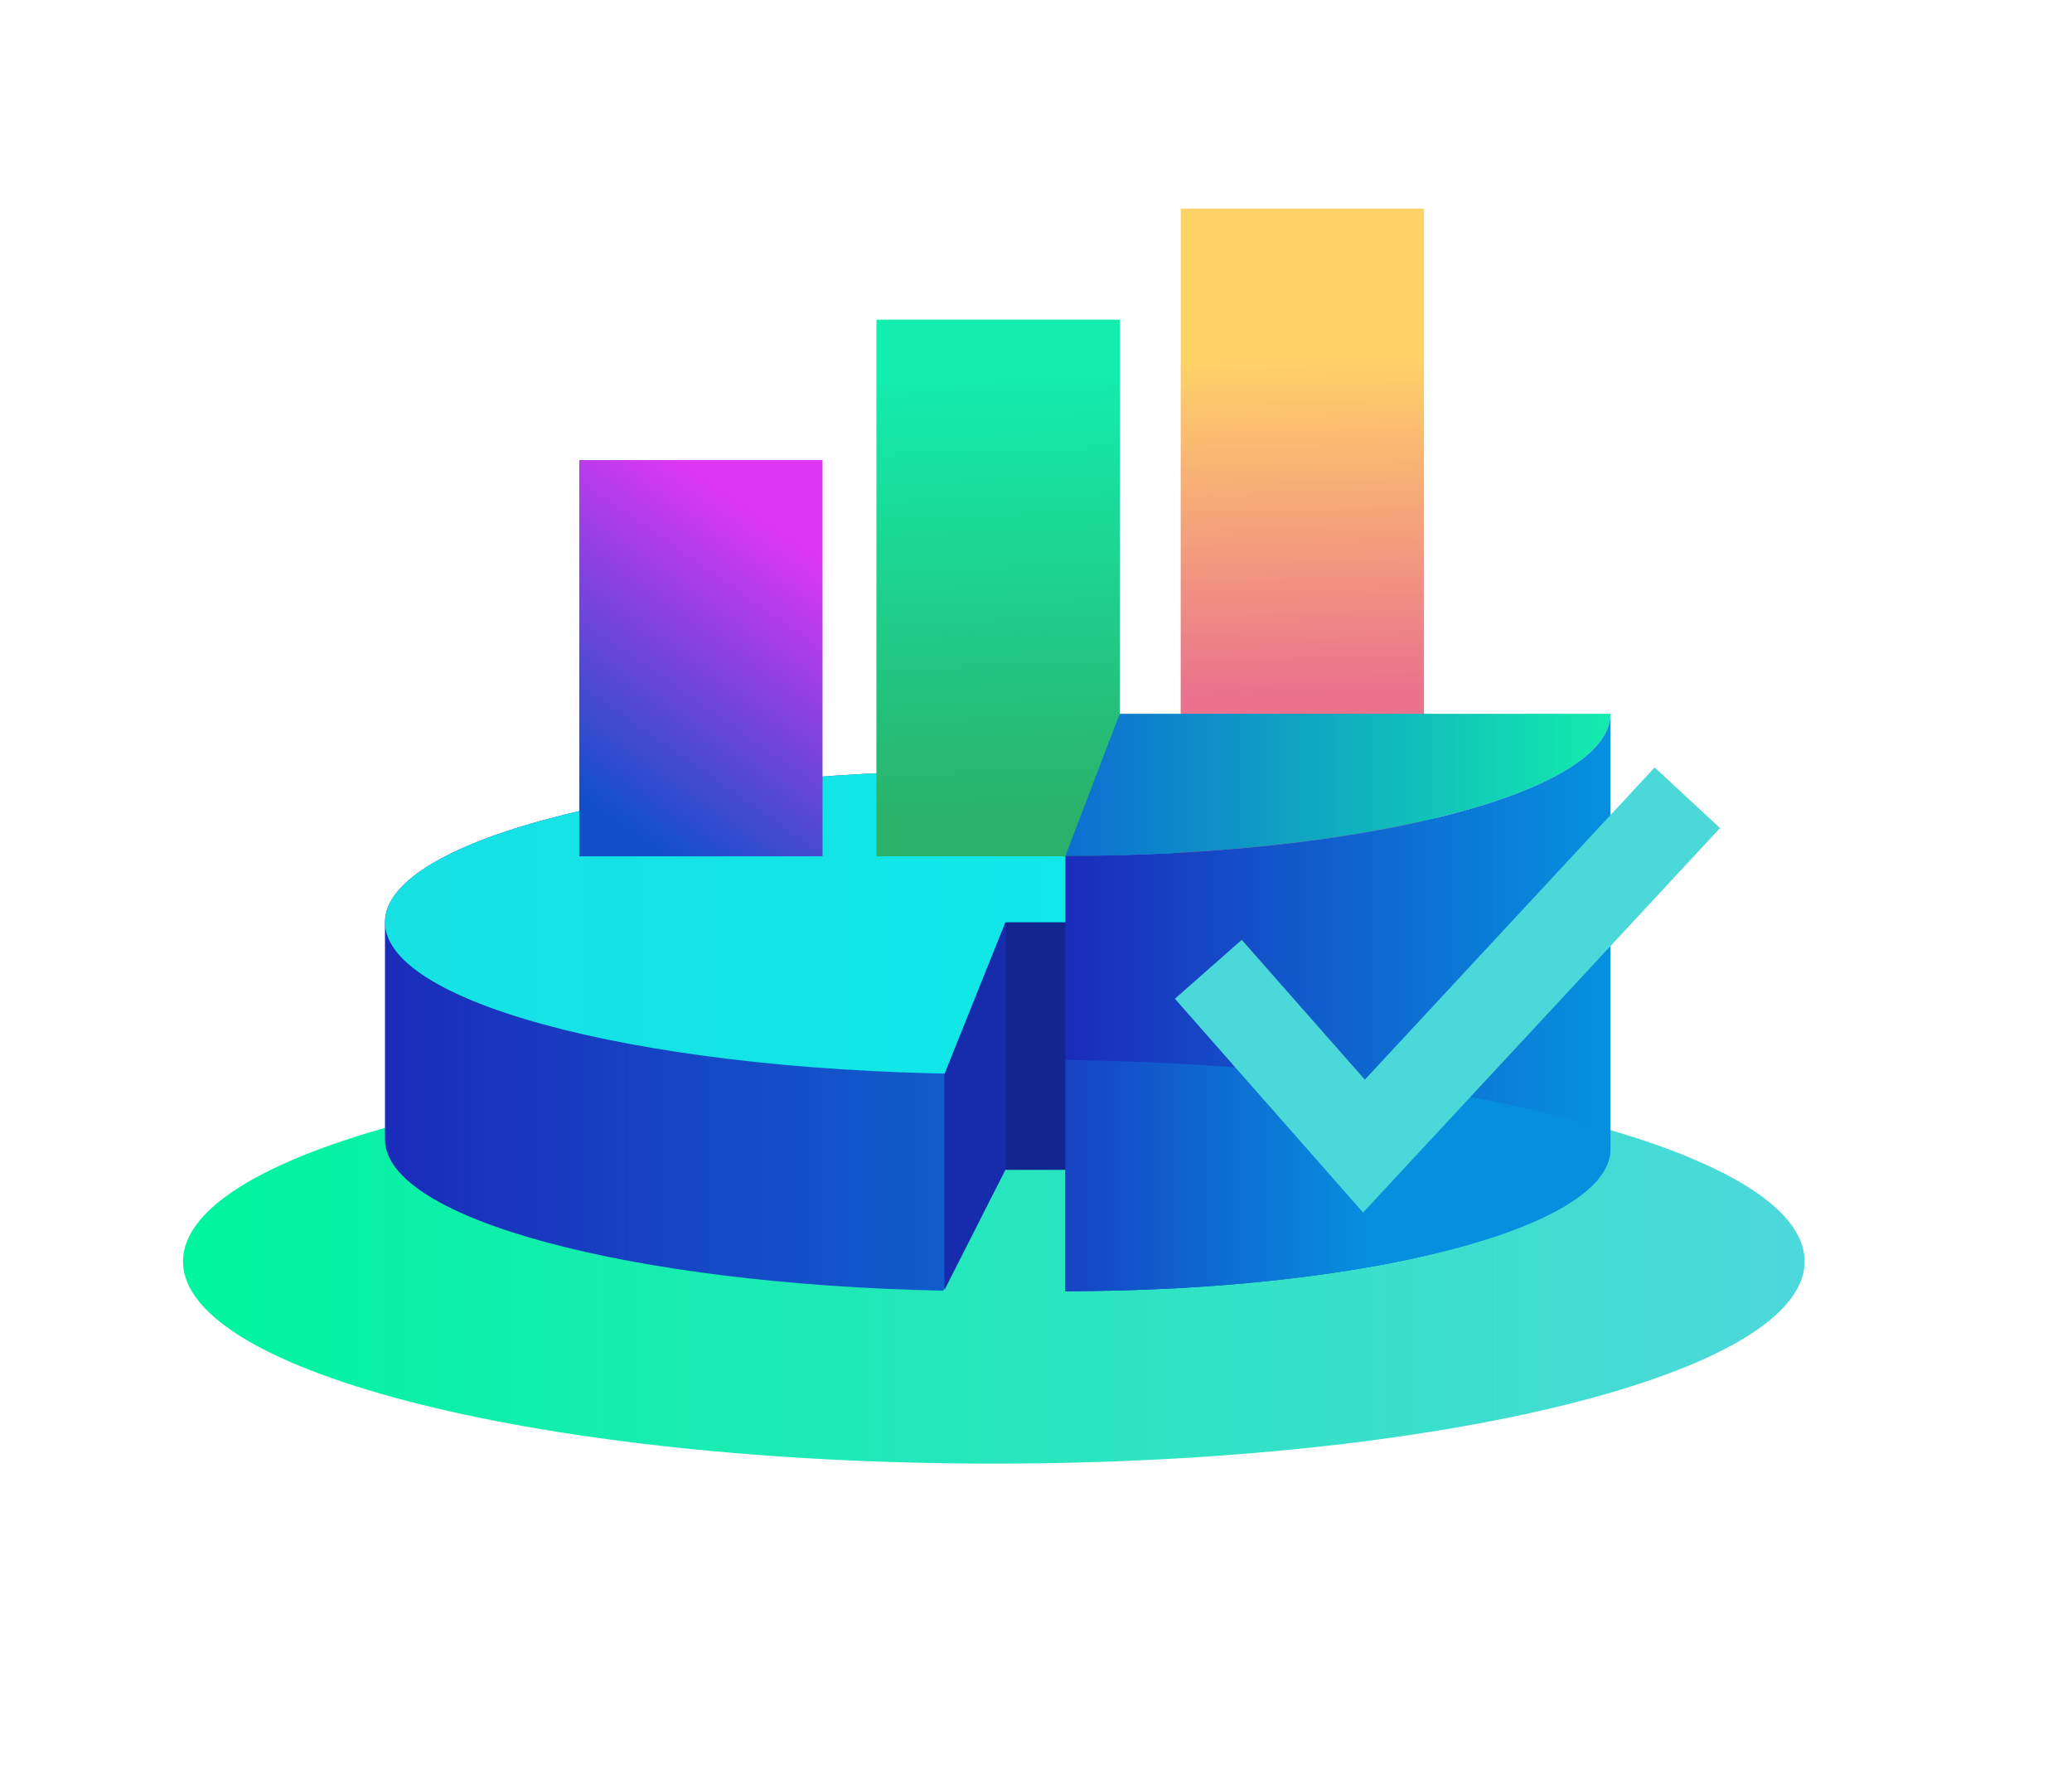
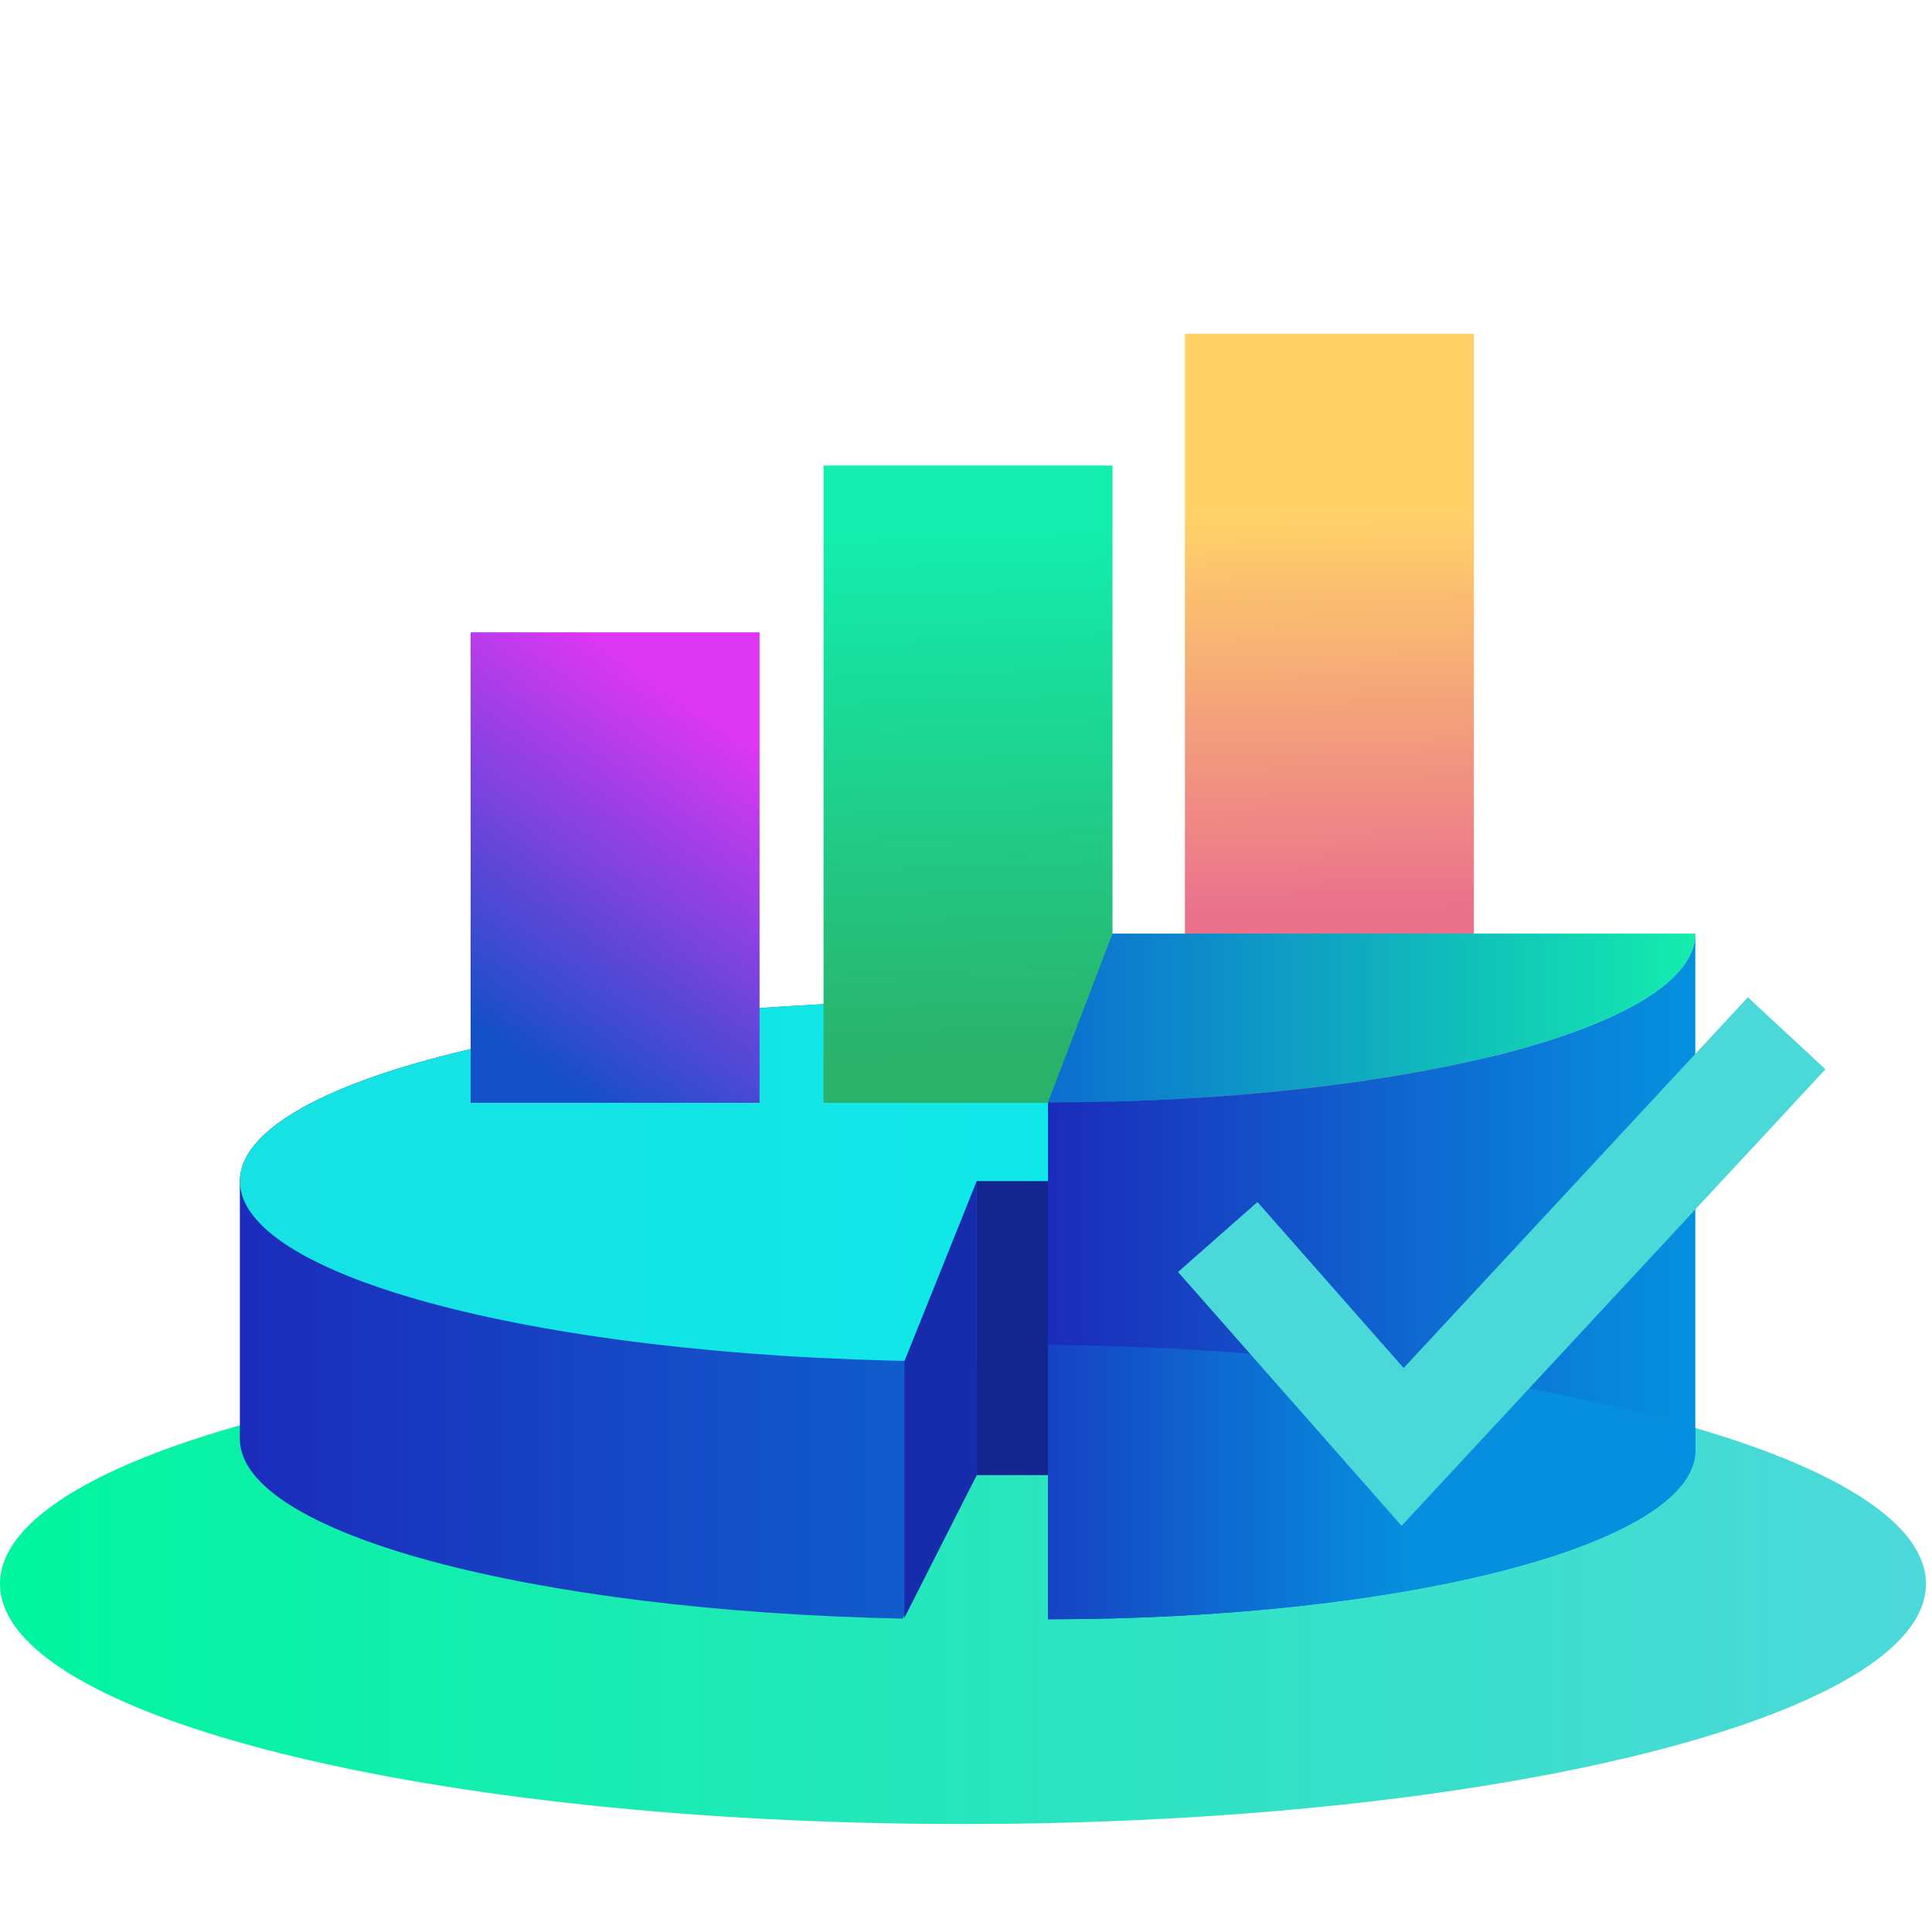
- <svg xmlns="http://www.w3.org/2000/svg" width="279" height="240" viewBox="0 0 279 240" fill="none">
-   <path d="M133.82 197.051C194.116 197.051 242.996 184.863 242.996 169.829C242.996 154.795 194.116 142.607 133.82 142.607C73.524 142.607 24.644 154.795 24.644 169.829C24.644 184.863 73.524 197.051 133.82 197.051Z" fill="url(#paint0_linear_6703_12599)" />
-   <path d="M51.838 153.396V124.167C51.838 112.877 88.541 103.726 133.819 103.726C179.097 103.726 215.8 112.877 215.8 124.167V153.396C215.8 154.798 215.235 156.167 214.156 157.489H135.375L126.988 173.767C84.908 172.902 51.838 164.112 51.838 153.396Z" fill="url(#paint1_linear_6703_12599)" />
-   <path d="M133.82 144.608C179.097 144.608 215.801 135.456 215.801 124.167C215.801 112.877 179.097 103.726 133.82 103.726C88.543 103.726 51.839 112.877 51.839 124.167C51.839 135.456 88.543 144.608 133.82 144.608Z" fill="url(#paint2_linear_6703_12599)" />
-   <path d="M135.376 124.167L127.168 144.612V173.698L135.376 157.489V124.167Z" fill="#172CAD" />
-   <path d="M215.801 124.167H135.376V157.489H215.801V124.167Z" fill="#132690" />
-   <path d="M110.759 61.944H78.001V115.288H110.759V61.944Z" fill="url(#paint3_linear_6703_12599)" />
-   <path d="M150.769 43.036H118.011V115.289H150.769V43.036Z" fill="url(#paint4_linear_6703_12599)" />
-   <path d="M191.741 28.093H158.983V115.288H191.741V28.093Z" fill="url(#paint5_linear_6703_12599)" />
-   <path d="M143.458 115.231L150.77 96.105H216.847C216.846 106.668 183.99 115.231 143.458 115.231Z" fill="url(#paint6_linear_6703_12599)" />
-   <path d="M143.458 173.837V115.231C183.99 115.231 216.847 106.668 216.847 96.105V154.711C216.846 165.274 183.99 173.837 143.458 173.837Z" fill="url(#paint7_linear_6703_12599)" />
-   <path d="M143.458 142.704C172.808 143.131 198.916 146.722 216.846 152.188L216.847 154.711C216.847 165.274 183.991 173.837 143.458 173.837V142.704Z" fill="url(#paint8_linear_6703_12599)" />
-   <path d="M167.206 126.535L183.78 145.355L222.808 103.322L231.602 111.487L183.545 163.245L158.2 134.466L167.206 126.535Z" fill="#4BD8D8" />
+ <svg xmlns="http://www.w3.org/2000/svg" width="220" height="220" viewBox="0 0 220 220" fill="none">
+   <path d="M109.656 207.703C170.218 207.703 219.313 195.462 219.313 180.361C219.313 165.261 170.218 153.02 109.656 153.02C49.095 153.02 0 165.261 0 180.361C0 195.462 49.095 207.703 109.656 207.703Z" fill="url(#paint0_linear_5711_1334)" />
+   <path d="M27.314 163.855V134.498C27.314 123.158 64.179 113.967 109.656 113.967C155.133 113.967 191.998 123.158 191.998 134.498V163.855C191.998 165.263 191.43 166.639 190.347 167.966H111.219L102.795 184.316C60.53 183.447 27.314 174.618 27.314 163.855Z" fill="url(#paint1_linear_5711_1334)" />
+   <path d="M109.658 155.029C155.134 155.029 192 145.837 192 134.498C192 123.159 155.134 113.967 109.658 113.967C64.182 113.967 27.316 123.159 27.316 134.498C27.316 145.837 64.182 155.029 109.658 155.029Z" fill="url(#paint2_linear_5711_1334)" />
+   <path d="M111.221 134.496L102.977 155.031V184.245L111.221 167.965V134.496Z" fill="#172CAD" />
+   <path d="M191.998 134.496H111.219V167.965H191.998V134.496Z" fill="#132690" />
+   <path d="M86.494 72H53.592V125.579H86.494V72Z" fill="url(#paint3_linear_5711_1334)" />
+   <path d="M126.681 53.01H93.779V125.581H126.681V53.01Z" fill="url(#paint4_linear_5711_1334)" />
+   <path d="M167.832 38H134.93V125.579H167.832V38Z" fill="url(#paint5_linear_5711_1334)" />
+   <path d="M119.338 125.523L126.682 106.312H193.05C193.049 116.922 160.048 125.523 119.338 125.523Z" fill="url(#paint6_linear_5711_1334)" />
+   <path d="M119.338 184.386V125.523C160.048 125.523 193.05 116.922 193.05 106.312V165.176C193.049 175.786 160.048 184.386 119.338 184.386Z" fill="url(#paint7_linear_5711_1334)" />
+   <path d="M119.338 153.115C148.817 153.544 175.04 157.151 193.049 162.641L193.05 165.175C193.05 175.785 160.049 184.385 119.338 184.385V153.115Z" fill="url(#paint8_linear_5711_1334)" />
+   <path d="M143.188 136.876L159.835 155.778L199.035 113.561L207.868 121.761L159.599 173.747L134.143 144.842L143.188 136.876Z" fill="#4BD8D8" />
  <defs>
-     <linearGradient id="paint0_linear_6703_12599" x1="24.644" y1="169.829" x2="242.996" y2="169.829" gradientUnits="userSpaceOnUse">
+     <linearGradient id="paint0_linear_5711_1334" x1="0" y1="180.361" x2="219.312" y2="180.361" gradientUnits="userSpaceOnUse">
      <stop stop-color="#00F59F" />
      <stop offset="1" stop-color="#4DD8DB" />
    </linearGradient>
-     <linearGradient id="paint1_linear_6703_12599" x1="51.839" y1="138.747" x2="215.801" y2="138.747" gradientUnits="userSpaceOnUse">
+     <linearGradient id="paint1_linear_5711_1334" x1="27.315" y1="149.142" x2="191.999" y2="149.142" gradientUnits="userSpaceOnUse">
      <stop stop-color="#1B2BBB" />
      <stop offset="0.614" stop-color="#0D6DD2" />
      <stop offset="0.968" stop-color="#068FDE" />
    </linearGradient>
-     <linearGradient id="paint2_linear_6703_12599" x1="51.839" y1="124.167" x2="215.801" y2="124.167" gradientUnits="userSpaceOnUse">
+     <linearGradient id="paint2_linear_5711_1334" x1="27.316" y1="134.498" x2="192" y2="134.498" gradientUnits="userSpaceOnUse">
      <stop stop-color="#16E1E3" />
      <stop offset="1" stop-color="#0DEDEE" />
    </linearGradient>
-     <linearGradient id="paint3_linear_6703_12599" x1="80.678" y1="108.276" x2="105.986" y2="71.97" gradientUnits="userSpaceOnUse">
+     <linearGradient id="paint3_linear_5711_1334" x1="56.28" y1="118.536" x2="81.7" y2="82.071" gradientUnits="userSpaceOnUse">
      <stop stop-color="#1350C8" />
      <stop offset="1" stop-color="#DE37F3" />
    </linearGradient>
-     <linearGradient id="paint4_linear_6703_12599" x1="135.427" y1="109.531" x2="133.425" y2="50.87" gradientUnits="userSpaceOnUse">
+     <linearGradient id="paint4_linear_5711_1334" x1="111.272" y1="119.798" x2="109.261" y2="60.878" gradientUnits="userSpaceOnUse">
      <stop stop-color="#2AB26B" />
      <stop offset="1" stop-color="#13EDAD" />
    </linearGradient>
-     <linearGradient id="paint5_linear_6703_12599" x1="174.437" y1="28.857" x2="176.27" y2="113.781" gradientUnits="userSpaceOnUse">
+     <linearGradient id="paint5_linear_5711_1334" x1="150.452" y1="38.767" x2="152.292" y2="124.065" gradientUnits="userSpaceOnUse">
      <stop stop-color="#FFD268" />
      <stop offset="0.231" stop-color="#FFD268" />
      <stop offset="0.759" stop-color="#EA728D" />
    </linearGradient>
-     <linearGradient id="paint6_linear_6703_12599" x1="143.458" y1="105.668" x2="216.846" y2="105.668" gradientUnits="userSpaceOnUse">
+     <linearGradient id="paint6_linear_5711_1334" x1="119.337" y1="115.918" x2="193.049" y2="115.918" gradientUnits="userSpaceOnUse">
      <stop stop-color="#0C6ED2" />
      <stop offset="1" stop-color="#13EDAD" />
    </linearGradient>
-     <linearGradient id="paint7_linear_6703_12599" x1="143.458" y1="134.971" x2="216.846" y2="134.971" gradientUnits="userSpaceOnUse">
+     <linearGradient id="paint7_linear_5711_1334" x1="119.337" y1="145.349" x2="193.049" y2="145.349" gradientUnits="userSpaceOnUse">
      <stop stop-color="#1B2BBB" />
      <stop offset="0.614" stop-color="#0D6DD2" />
      <stop offset="0.968" stop-color="#068FDE" />
    </linearGradient>
-     <linearGradient id="paint8_linear_6703_12599" x1="132.125" y1="158.27" x2="185.7" y2="158.27" gradientUnits="userSpaceOnUse">
+     <linearGradient id="paint8_linear_5711_1334" x1="107.955" y1="168.75" x2="161.766" y2="168.75" gradientUnits="userSpaceOnUse">
      <stop stop-color="#1B2BBB" />
      <stop offset="0.614" stop-color="#0D6DD2" />
      <stop offset="0.968" stop-color="#068FDE" />
    </linearGradient>
  </defs>
</svg>
